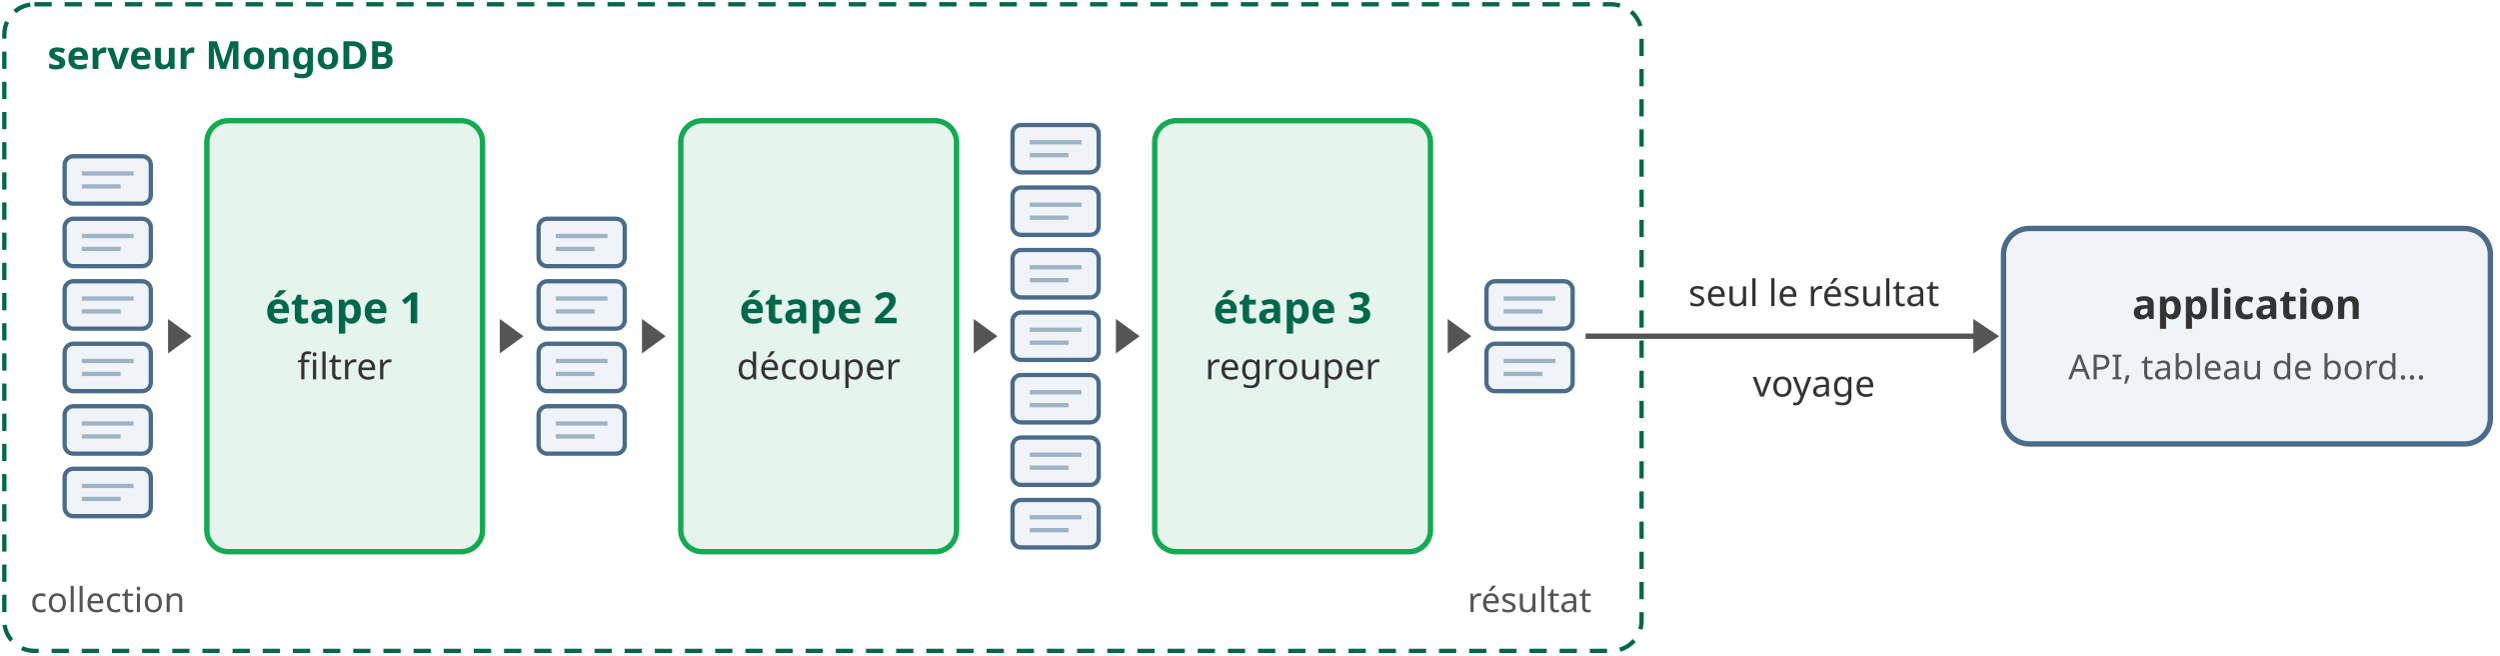
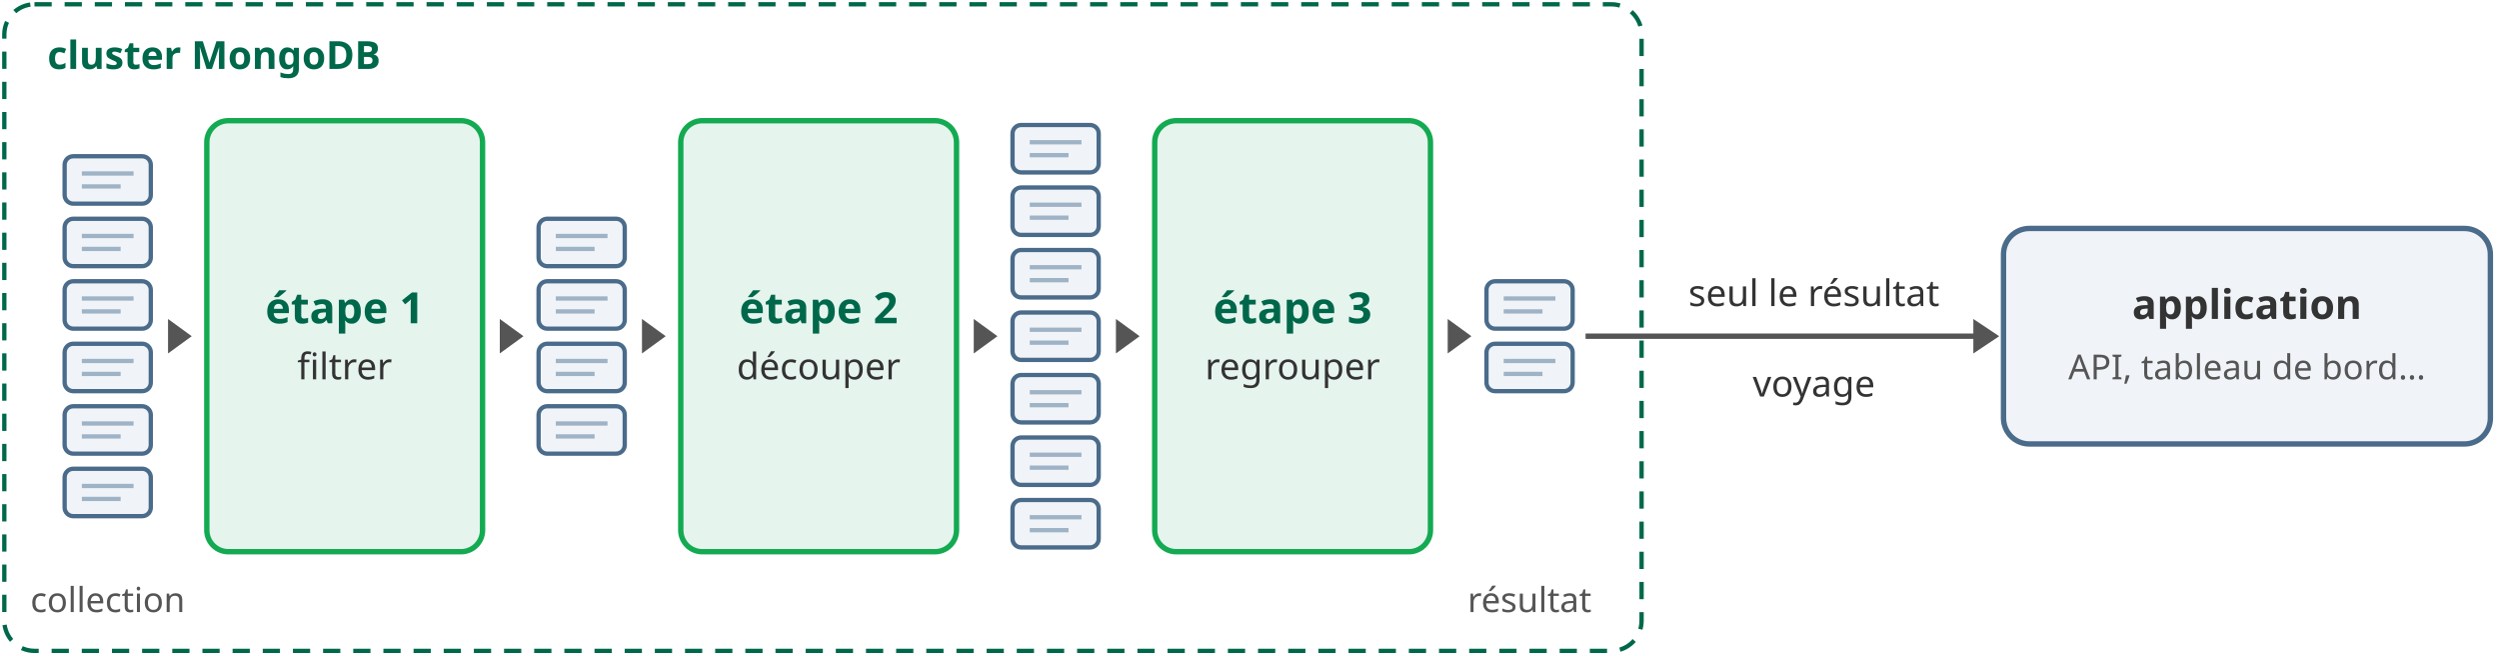
<svg xmlns="http://www.w3.org/2000/svg" viewBox="0 0 1160 304" font-family="sans-serif" role="img" aria-labelledby="t">
  <rect x="2" y="2" width="760" height="300" rx="14" fill="none" stroke="#00684a" stroke-width="2" stroke-dasharray="8 6" />
-   <text x="22" y="32" font-size="18" font-weight="bold" fill="#00684a">serveur MongoDB</text>
+   <text x="22" y="32" font-size="18" font-weight="bold" fill="#00684a">cluster MongoDB</text>
  <rect x="30" y="72.5" width="40" height="22" rx="4" fill="#f0f4f8" stroke="#4a6b8a" stroke-width="2" />
  <line x1="38" y1="80.5" x2="62" y2="80.5" stroke="#9fb3c6" stroke-width="2" />
  <line x1="38" y1="86.5" x2="56" y2="86.5" stroke="#9fb3c6" stroke-width="2" />
  <rect x="30" y="101.5" width="40" height="22" rx="4" fill="#f0f4f8" stroke="#4a6b8a" stroke-width="2" />
  <line x1="38" y1="109.5" x2="62" y2="109.5" stroke="#9fb3c6" stroke-width="2" />
  <line x1="38" y1="115.5" x2="56" y2="115.5" stroke="#9fb3c6" stroke-width="2" />
  <rect x="30" y="130.5" width="40" height="22" rx="4" fill="#f0f4f8" stroke="#4a6b8a" stroke-width="2" />
  <line x1="38" y1="138.5" x2="62" y2="138.5" stroke="#9fb3c6" stroke-width="2" />
  <line x1="38" y1="144.5" x2="56" y2="144.5" stroke="#9fb3c6" stroke-width="2" />
  <rect x="30" y="159.5" width="40" height="22" rx="4" fill="#f0f4f8" stroke="#4a6b8a" stroke-width="2" />
  <line x1="38" y1="167.5" x2="62" y2="167.5" stroke="#9fb3c6" stroke-width="2" />
  <line x1="38" y1="173.5" x2="56" y2="173.5" stroke="#9fb3c6" stroke-width="2" />
  <rect x="30" y="188.5" width="40" height="22" rx="4" fill="#f0f4f8" stroke="#4a6b8a" stroke-width="2" />
  <line x1="38" y1="196.5" x2="62" y2="196.5" stroke="#9fb3c6" stroke-width="2" />
  <line x1="38" y1="202.5" x2="56" y2="202.5" stroke="#9fb3c6" stroke-width="2" />
  <rect x="30" y="217.5" width="40" height="22" rx="4" fill="#f0f4f8" stroke="#4a6b8a" stroke-width="2" />
  <line x1="38" y1="225.5" x2="62" y2="225.5" stroke="#9fb3c6" stroke-width="2" />
  <line x1="38" y1="231.5" x2="56" y2="231.5" stroke="#9fb3c6" stroke-width="2" />
  <text x="50.0" y="284" font-size="16" fill="#555" text-anchor="middle">collection</text>
  <path d="M78,148.0 L89,156.0 L78,164.0 z" fill="#555" />
  <rect x="96" y="56" width="128" height="200" rx="10" fill="#e6f4ee" stroke="#13aa52" stroke-width="2.5" />
  <text x="160.0" y="150.0" font-size="20" font-weight="bold" fill="#00684a" text-anchor="middle">étape 1</text>
  <text x="160.0" y="176.0" font-size="17" fill="#333" text-anchor="middle">filtrer</text>
  <path d="M232,148.0 L243,156.0 L232,164.0 z" fill="#555" />
  <rect x="250" y="101.5" width="40" height="22" rx="4" fill="#f0f4f8" stroke="#4a6b8a" stroke-width="2" />
  <line x1="258" y1="109.5" x2="282" y2="109.5" stroke="#9fb3c6" stroke-width="2" />
  <line x1="258" y1="115.5" x2="276" y2="115.5" stroke="#9fb3c6" stroke-width="2" />
  <rect x="250" y="130.5" width="40" height="22" rx="4" fill="#f0f4f8" stroke="#4a6b8a" stroke-width="2" />
  <line x1="258" y1="138.5" x2="282" y2="138.5" stroke="#9fb3c6" stroke-width="2" />
  <line x1="258" y1="144.5" x2="276" y2="144.5" stroke="#9fb3c6" stroke-width="2" />
  <rect x="250" y="159.5" width="40" height="22" rx="4" fill="#f0f4f8" stroke="#4a6b8a" stroke-width="2" />
  <line x1="258" y1="167.5" x2="282" y2="167.5" stroke="#9fb3c6" stroke-width="2" />
  <line x1="258" y1="173.5" x2="276" y2="173.5" stroke="#9fb3c6" stroke-width="2" />
  <rect x="250" y="188.5" width="40" height="22" rx="4" fill="#f0f4f8" stroke="#4a6b8a" stroke-width="2" />
  <line x1="258" y1="196.5" x2="282" y2="196.5" stroke="#9fb3c6" stroke-width="2" />
  <line x1="258" y1="202.5" x2="276" y2="202.5" stroke="#9fb3c6" stroke-width="2" />
  <path d="M298,148.0 L309,156.0 L298,164.0 z" fill="#555" />
  <rect x="316" y="56" width="128" height="200" rx="10" fill="#e6f4ee" stroke="#13aa52" stroke-width="2.5" />
  <text x="380.0" y="150.0" font-size="20" font-weight="bold" fill="#00684a" text-anchor="middle">étape 2</text>
  <text x="380.0" y="176.0" font-size="17" fill="#333" text-anchor="middle">découper</text>
  <path d="M452,148.0 L463,156.0 L452,164.0 z" fill="#555" />
  <rect x="470" y="58.0" width="40" height="22" rx="4" fill="#f0f4f8" stroke="#4a6b8a" stroke-width="2" />
  <line x1="478" y1="66.0" x2="502" y2="66.0" stroke="#9fb3c6" stroke-width="2" />
  <line x1="478" y1="72.0" x2="496" y2="72.0" stroke="#9fb3c6" stroke-width="2" />
  <rect x="470" y="87.0" width="40" height="22" rx="4" fill="#f0f4f8" stroke="#4a6b8a" stroke-width="2" />
  <line x1="478" y1="95.0" x2="502" y2="95.0" stroke="#9fb3c6" stroke-width="2" />
  <line x1="478" y1="101.0" x2="496" y2="101.0" stroke="#9fb3c6" stroke-width="2" />
  <rect x="470" y="116.0" width="40" height="22" rx="4" fill="#f0f4f8" stroke="#4a6b8a" stroke-width="2" />
  <line x1="478" y1="124.0" x2="502" y2="124.0" stroke="#9fb3c6" stroke-width="2" />
  <line x1="478" y1="130.0" x2="496" y2="130.0" stroke="#9fb3c6" stroke-width="2" />
  <rect x="470" y="145.0" width="40" height="22" rx="4" fill="#f0f4f8" stroke="#4a6b8a" stroke-width="2" />
  <line x1="478" y1="153.0" x2="502" y2="153.0" stroke="#9fb3c6" stroke-width="2" />
  <line x1="478" y1="159.0" x2="496" y2="159.0" stroke="#9fb3c6" stroke-width="2" />
  <rect x="470" y="174.0" width="40" height="22" rx="4" fill="#f0f4f8" stroke="#4a6b8a" stroke-width="2" />
  <line x1="478" y1="182.0" x2="502" y2="182.0" stroke="#9fb3c6" stroke-width="2" />
  <line x1="478" y1="188.0" x2="496" y2="188.0" stroke="#9fb3c6" stroke-width="2" />
  <rect x="470" y="203.0" width="40" height="22" rx="4" fill="#f0f4f8" stroke="#4a6b8a" stroke-width="2" />
  <line x1="478" y1="211.0" x2="502" y2="211.0" stroke="#9fb3c6" stroke-width="2" />
  <line x1="478" y1="217.0" x2="496" y2="217.0" stroke="#9fb3c6" stroke-width="2" />
  <rect x="470" y="232.0" width="40" height="22" rx="4" fill="#f0f4f8" stroke="#4a6b8a" stroke-width="2" />
  <line x1="478" y1="240.0" x2="502" y2="240.0" stroke="#9fb3c6" stroke-width="2" />
  <line x1="478" y1="246.0" x2="496" y2="246.0" stroke="#9fb3c6" stroke-width="2" />
  <path d="M518,148.0 L529,156.0 L518,164.0 z" fill="#555" />
  <rect x="536" y="56" width="128" height="200" rx="10" fill="#e6f4ee" stroke="#13aa52" stroke-width="2.5" />
  <text x="600.0" y="150.0" font-size="20" font-weight="bold" fill="#00684a" text-anchor="middle">étape 3</text>
  <text x="600.0" y="176.0" font-size="17" fill="#333" text-anchor="middle">regrouper</text>
  <path d="M672,148.0 L683,156.0 L672,164.0 z" fill="#555" />
  <rect x="690" y="130.5" width="40" height="22" rx="4" fill="#f0f4f8" stroke="#4a6b8a" stroke-width="2" />
  <line x1="698" y1="138.5" x2="722" y2="138.5" stroke="#9fb3c6" stroke-width="2" />
  <line x1="698" y1="144.5" x2="716" y2="144.5" stroke="#9fb3c6" stroke-width="2" />
  <rect x="690" y="159.5" width="40" height="22" rx="4" fill="#f0f4f8" stroke="#4a6b8a" stroke-width="2" />
  <line x1="698" y1="167.5" x2="722" y2="167.5" stroke="#9fb3c6" stroke-width="2" />
  <line x1="698" y1="173.5" x2="716" y2="173.5" stroke="#9fb3c6" stroke-width="2" />
  <text x="710.0" y="284" font-size="16" fill="#555" text-anchor="middle">résultat</text>
  <line x1="736" y1="156.0" x2="918" y2="156.0" stroke="#555" stroke-width="2.5" />
  <path d="M916,148.0 L928,156.0 L916,164.0 z" fill="#555" />
  <text x="842.0" y="142.0" font-size="17" fill="#333" text-anchor="middle">seul le résultat</text>
  <text x="842.0" y="184.0" font-size="17" fill="#333" text-anchor="middle">voyage</text>
  <rect x="930" y="106.0" width="226" height="100" rx="12" fill="#f0f4f8" stroke="#4a6b8a" stroke-width="2.5" />
  <text x="1043" y="148.0" font-size="19" font-weight="bold" fill="#333" text-anchor="middle">application</text>
  <text x="1043" y="176.0" font-size="16" fill="#555" text-anchor="middle">API, tableau de bord…</text>
</svg>
